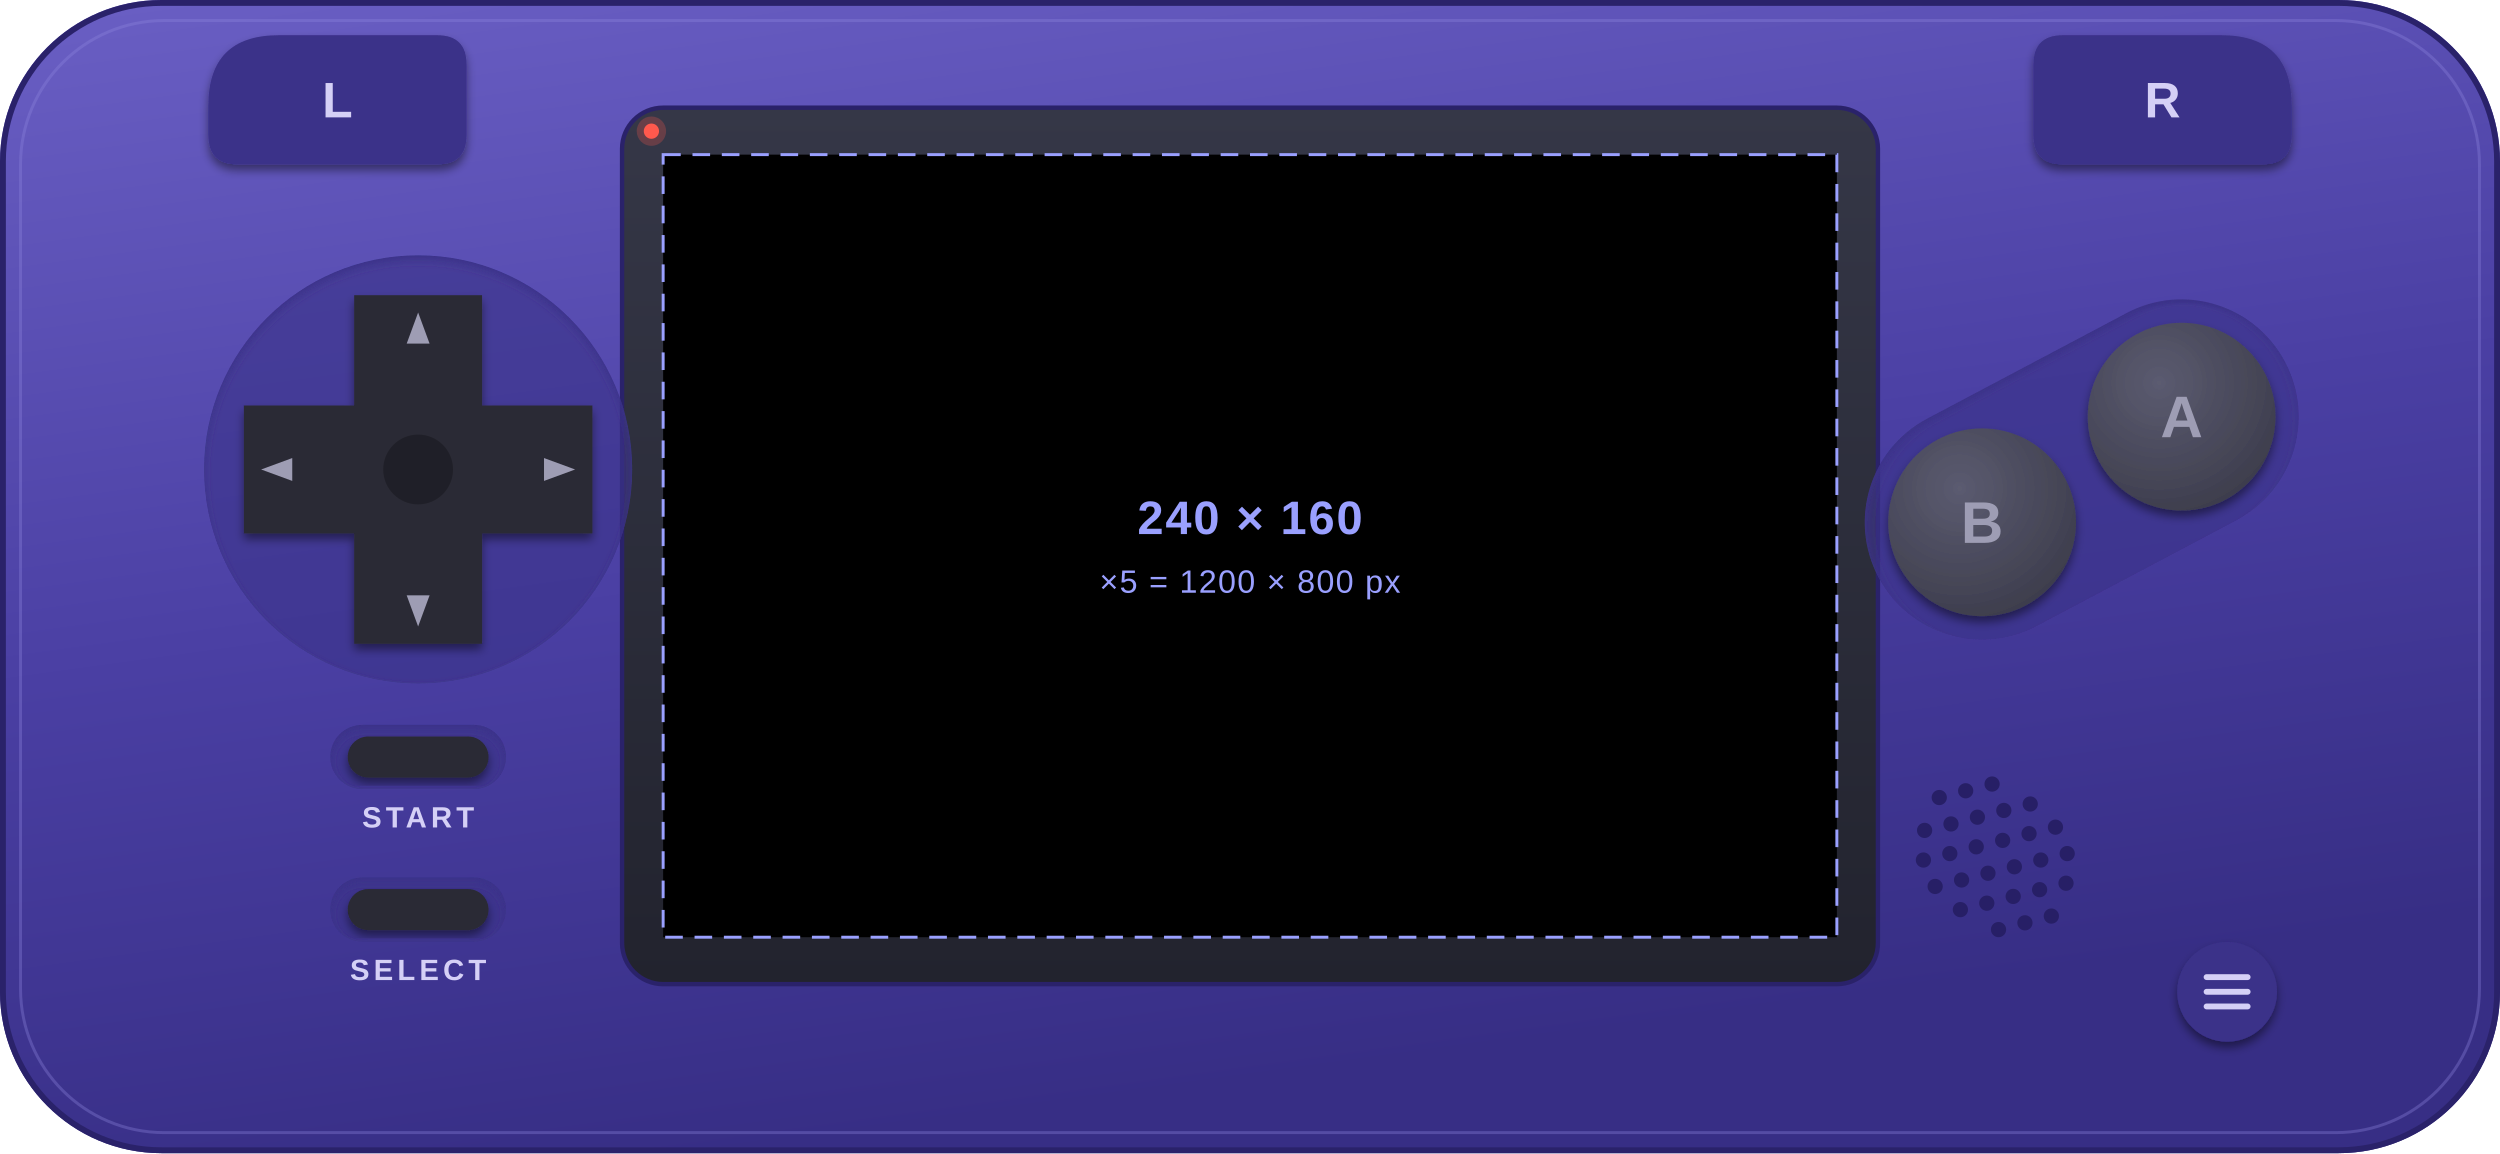
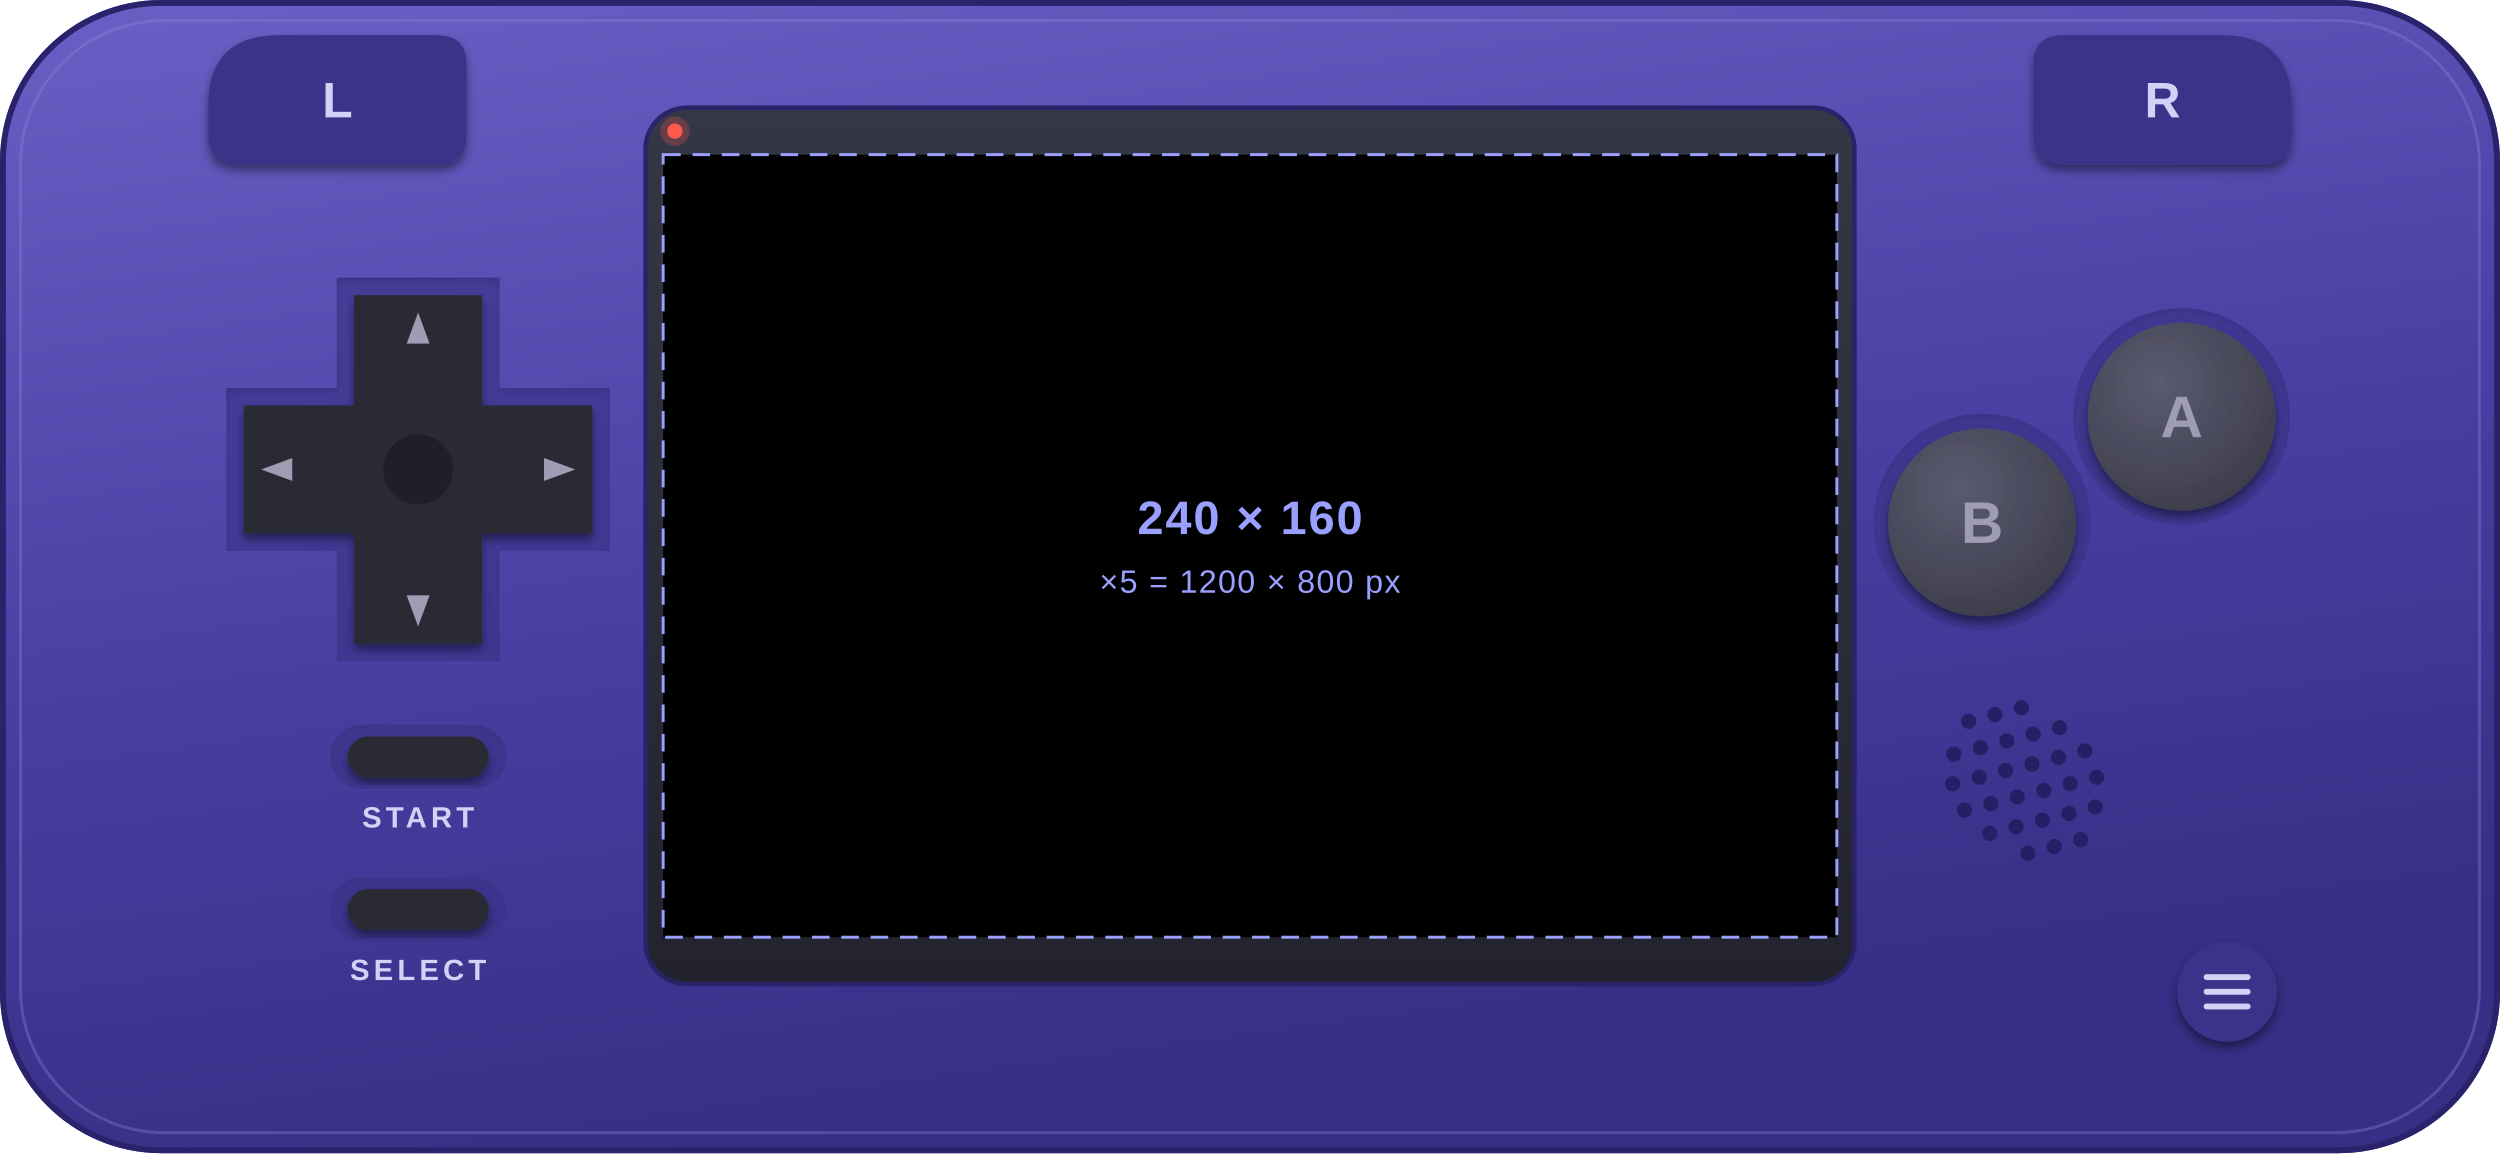
<svg xmlns="http://www.w3.org/2000/svg" viewBox="0 0 852 393" width="852" height="393">
  <defs>
    <linearGradient id="indigo-landscape-shell" x1="0" y1="0" x2="0.3" y2="1">
      <stop offset="0" stop-color="#6a5fc4" />
      <stop offset="0.55" stop-color="#4a3fa3" />
      <stop offset="1" stop-color="#372e85" />
    </linearGradient>
    <linearGradient id="indigo-landscape-lens" x1="0" y1="0" x2="0" y2="1">
      <stop offset="0" stop-color="#353747" />
      <stop offset="1" stop-color="#22232e" />
    </linearGradient>
    <radialGradient id="indigo-landscape-face" cx="0.38" cy="0.32" r="0.75">
      <stop offset="0" stop-color="#5b5b70" />
      <stop offset="1" stop-color="#3c3c4b" />
    </radialGradient>
    <filter id="indigo-landscape-drop" x="-20%" y="-20%" width="140%" height="140%">
      <feDropShadow dx="0" dy="2" stdDeviation="1.6" flood-color="#000" flood-opacity="0.45" />
    </filter>
    <filter id="indigo-landscape-sunk" x="-10%" y="-10%" width="120%" height="120%">
      <feOffset dy="1.5" />
      <feGaussianBlur stdDeviation="1.5" result="b" />
      <feComposite in="SourceGraphic" in2="b" operator="arithmetic" k2="1" k3="-0.35" />
    </filter>
  </defs>
  <g id="shell">
    <rect x="0" y="0" width="852" height="393" rx="55" fill="url(#indigo-landscape-shell)" fill-opacity="1" />
    <rect x="1" y="1" width="850" height="391" rx="54" fill="none" stroke="#2a226a" stroke-width="2" />
    <rect x="7" y="7" width="838" height="379" rx="49" fill="none" stroke="#8e84dc" stroke-opacity="0.35" stroke-width="1" />
  </g>
  <g id="grille">
-     <circle cx="660.9" cy="271.8" r="2.6" fill="#271f66" />
-     <circle cx="669.9" cy="269.5" r="2.6" fill="#271f66" />
-     <circle cx="678.9" cy="267.2" r="2.6" fill="#271f66" />
-     <circle cx="655.9" cy="283" r="2.6" fill="#271f66" />
-     <circle cx="664.9" cy="280.8" r="2.6" fill="#271f66" />
-     <circle cx="673.9" cy="278.5" r="2.6" fill="#271f66" />
-     <circle cx="682.9" cy="276.2" r="2.6" fill="#271f66" />
-     <circle cx="691.9" cy="274" r="2.6" fill="#271f66" />
-     <circle cx="655.5" cy="293.1" r="2.6" fill="#271f66" />
-     <circle cx="664.5" cy="290.9" r="2.6" fill="#271f66" />
-     <circle cx="673.5" cy="288.6" r="2.6" fill="#271f66" />
-     <circle cx="682.5" cy="286.4" r="2.6" fill="#271f66" />
-     <circle cx="691.5" cy="284.1" r="2.6" fill="#271f66" />
-     <circle cx="700.5" cy="281.9" r="2.6" fill="#271f66" />
-     <circle cx="659.5" cy="302.1" r="2.6" fill="#271f66" />
-     <circle cx="668.5" cy="299.9" r="2.6" fill="#271f66" />
-     <circle cx="677.5" cy="297.6" r="2.6" fill="#271f66" />
-     <circle cx="686.5" cy="295.4" r="2.6" fill="#271f66" />
-     <circle cx="695.5" cy="293.1" r="2.6" fill="#271f66" />
-     <circle cx="704.5" cy="290.9" r="2.6" fill="#271f66" />
-     <circle cx="668.1" cy="310" r="2.6" fill="#271f66" />
-     <circle cx="677.1" cy="307.8" r="2.6" fill="#271f66" />
-     <circle cx="686.1" cy="305.5" r="2.6" fill="#271f66" />
-     <circle cx="695.1" cy="303.2" r="2.6" fill="#271f66" />
-     <circle cx="704.1" cy="301" r="2.6" fill="#271f66" />
-     <circle cx="681.1" cy="316.8" r="2.6" fill="#271f66" />
-     <circle cx="690.1" cy="314.5" r="2.6" fill="#271f66" />
-     <circle cx="699.1" cy="312.2" r="2.6" fill="#271f66" />
+     <circle cx="670.9" cy="245.8" r="2.6" fill="#271f66" />
+     <circle cx="679.9" cy="243.5" r="2.6" fill="#271f66" />
+     <circle cx="688.9" cy="241.2" r="2.6" fill="#271f66" />
+     <circle cx="665.9" cy="257" r="2.6" fill="#271f66" />
+     <circle cx="674.9" cy="254.8" r="2.6" fill="#271f66" />
+     <circle cx="683.9" cy="252.5" r="2.6" fill="#271f66" />
+     <circle cx="692.9" cy="250.2" r="2.6" fill="#271f66" />
+     <circle cx="701.9" cy="248" r="2.6" fill="#271f66" />
+     <circle cx="665.5" cy="267.1" r="2.6" fill="#271f66" />
+     <circle cx="674.5" cy="264.9" r="2.6" fill="#271f66" />
+     <circle cx="683.5" cy="262.6" r="2.6" fill="#271f66" />
+     <circle cx="692.5" cy="260.4" r="2.6" fill="#271f66" />
+     <circle cx="701.5" cy="258.1" r="2.6" fill="#271f66" />
+     <circle cx="710.5" cy="255.9" r="2.6" fill="#271f66" />
+     <circle cx="669.5" cy="276.1" r="2.6" fill="#271f66" />
+     <circle cx="678.5" cy="273.9" r="2.6" fill="#271f66" />
+     <circle cx="687.5" cy="271.6" r="2.6" fill="#271f66" />
+     <circle cx="696.5" cy="269.4" r="2.6" fill="#271f66" />
+     <circle cx="705.5" cy="267.1" r="2.6" fill="#271f66" />
+     <circle cx="714.5" cy="264.9" r="2.6" fill="#271f66" />
+     <circle cx="678.1" cy="284" r="2.6" fill="#271f66" />
+     <circle cx="687.1" cy="281.8" r="2.6" fill="#271f66" />
+     <circle cx="696.1" cy="279.5" r="2.6" fill="#271f66" />
+     <circle cx="705.1" cy="277.2" r="2.6" fill="#271f66" />
+     <circle cx="714.1" cy="275" r="2.6" fill="#271f66" />
+     <circle cx="691.1" cy="290.8" r="2.6" fill="#271f66" />
+     <circle cx="700.1" cy="288.5" r="2.6" fill="#271f66" />
+     <circle cx="709.1" cy="286.2" r="2.6" fill="#271f66" />
  </g>
  <g id="lens">
-     <rect x="212" y="36.7" width="428" height="298.7" rx="14" fill="url(#indigo-landscape-lens)" stroke="#2a226a" stroke-width="1.5" />
-     <circle cx="222" cy="44.7" r="2.6" fill="#ff5a4e" />
-     <circle cx="222" cy="44.7" r="5" fill="#ff5a4e" fill-opacity="0.25" />
+     <rect x="220" y="36.7" width="412" height="298.7" rx="14" fill="url(#indigo-landscape-lens)" stroke="#2a226a" stroke-width="1.5" />
+     <circle cx="230" cy="44.7" r="2.6" fill="#ff5a4e" />
+     <circle cx="230" cy="44.7" r="5" fill="#ff5a4e" fill-opacity="0.25" />
  </g>
  <g id="cutout" data-gba="240x160" data-scale="5">
    <rect x="226" y="52.7" width="400" height="266.7" rx="0" fill="#000" />
    <rect x="226" y="52.7" width="400" height="266.7" rx="0" fill="none" stroke="#9aa0ff" stroke-width="1" stroke-dasharray="6 4" />
    <text x="426" y="182" font-family="-apple-system, 'SF Pro Rounded', 'Helvetica Neue', Arial, sans-serif" font-size="16" font-weight="600" letter-spacing="0.04em" text-anchor="middle" fill="#9aa0ff">240 × 160</text>
    <text x="426" y="202" font-family="-apple-system, 'SF Pro Rounded', 'Helvetica Neue', Arial, sans-serif" font-size="11" font-weight="500" letter-spacing="0.04em" text-anchor="middle" fill="#9aa0ff">×5 = 1200 × 800 px</text>
  </g>
  <g id="wells">
-     <circle cx="142.5" cy="160" r="73" fill="#3b3289" filter="url(#indigo-landscape-sunk)" />
-     <g transform="rotate(-27.9 709.5 160)">
-       <rect x="631" y="120" width="156.9" height="80" rx="40" fill="#3b3289" filter="url(#indigo-landscape-sunk)" />
-     </g>
+     <path d="M114.7 94.6 L170.3 94.6 L170.3 132.2 L207.9 132.2 L207.9 187.8 L170.3 187.8 L170.3 225.4 L114.7 225.4 L114.7 187.8 L77.1 187.8 L77.1 132.2 L114.7 132.2 Z" fill="#3b3289" filter="url(#indigo-landscape-sunk)" />
+     <circle cx="743.5" cy="142" r="37" fill="#3b3289" filter="url(#indigo-landscape-sunk)" />
+     <circle cx="675.5" cy="178" r="37" fill="#3b3289" filter="url(#indigo-landscape-sunk)" />
    <rect x="112.5" y="247" width="60" height="22" rx="11" fill="#3b3289" filter="url(#indigo-landscape-sunk)" />
    <rect x="112.5" y="299" width="60" height="22" rx="11" fill="#3b3289" filter="url(#indigo-landscape-sunk)" />
  </g>
  <g id="caps">
    <g id="cap-dpad">
      <path d="M120.7 100.6 L164.3 100.6 L164.3 138.2 L201.9 138.2 L201.9 181.8 L164.3 181.8 L164.3 219.4 L120.7 219.4 L120.7 181.8 L83.1 181.8 L83.1 138.2 L120.7 138.2 Z" fill="#2b2b35" filter="url(#indigo-landscape-drop)" />
      <circle cx="142.5" cy="160" r="11.9" fill="#000" fill-opacity="0.25" />
      <path d="M196 160 L185.4 163.9 L185.4 156.1 Z" fill="#9e9db4" />
      <path d="M142.5 213.5 L138.6 202.9 L146.4 202.9 Z" fill="#9e9db4" />
      <path d="M89 160 L99.6 156.1 L99.6 163.9 Z" fill="#9e9db4" />
      <path d="M142.5 106.5 L146.4 117.1 L138.6 117.1 Z" fill="#9e9db4" />
    </g>
    <g id="cap-a">
      <circle cx="743.5" cy="142" r="32" fill="url(#indigo-landscape-face)" filter="url(#indigo-landscape-drop)" />
      <text x="743.5" y="149" font-family="-apple-system, 'SF Pro Rounded', 'Helvetica Neue', Arial, sans-serif" font-size="20" font-weight="700" letter-spacing="0em" text-anchor="middle" fill="#9e9db4">A</text>
    </g>
    <g id="cap-b">
      <circle cx="675.5" cy="178" r="32" fill="url(#indigo-landscape-face)" filter="url(#indigo-landscape-drop)" />
      <text x="675.5" y="185" font-family="-apple-system, 'SF Pro Rounded', 'Helvetica Neue', Arial, sans-serif" font-size="20" font-weight="700" letter-spacing="0em" text-anchor="middle" fill="#9e9db4">B</text>
    </g>
    <g id="cap-start">
      <rect x="118.5" y="251" width="48" height="14" rx="7" fill="#2b2b35" filter="url(#indigo-landscape-drop)" />
    </g>
    <g id="cap-select">
      <rect x="118.5" y="303" width="48" height="14" rx="7" fill="#2b2b35" filter="url(#indigo-landscape-drop)" />
    </g>
    <g id="cap-l">
      <path d="M95 12 H149 Q159 12 159 22 V46 Q159 56 149 56 H81 Q71 56 71 46 V36 Q71 12 95 12 Z" fill="#3b3289" filter="url(#indigo-landscape-drop)" />
    </g>
    <g id="cap-r">
      <path d="M703 12 H757 Q781 12 781 36 V46 Q781 56 771 56 H703 Q693 56 693 46 V22 Q693 12 703 12 Z" fill="#3b3289" filter="url(#indigo-landscape-drop)" />
    </g>
    <g id="cap-menu">
      <circle cx="759" cy="338" r="17" fill="#3b3289" filter="url(#indigo-landscape-drop)" />
      <rect x="751" y="332" width="16" height="2" rx="1" fill="#d5d0f6" />
      <rect x="751" y="337" width="16" height="2" rx="1" fill="#d5d0f6" />
      <rect x="751" y="342" width="16" height="2" rx="1" fill="#d5d0f6" />
    </g>
  </g>
  <g id="labels">
    <text x="142.5" y="282" font-family="-apple-system, 'SF Pro Rounded', 'Helvetica Neue', Arial, sans-serif" font-size="10" font-weight="700" letter-spacing="0.14em" text-anchor="middle" fill="#d5d0f6">START</text>
    <text x="142.5" y="334" font-family="-apple-system, 'SF Pro Rounded', 'Helvetica Neue', Arial, sans-serif" font-size="10" font-weight="700" letter-spacing="0.14em" text-anchor="middle" fill="#d5d0f6">SELECT</text>
    <text x="115" y="40" font-family="-apple-system, 'SF Pro Rounded', 'Helvetica Neue', Arial, sans-serif" font-size="17" font-weight="700" letter-spacing="0em" text-anchor="middle" fill="#d5d0f6">L</text>
    <text x="737" y="40" font-family="-apple-system, 'SF Pro Rounded', 'Helvetica Neue', Arial, sans-serif" font-size="17" font-weight="700" letter-spacing="0em" text-anchor="middle" fill="#d5d0f6">R</text>
  </g>
  <g id="touch-targets" display="none" fill="none" stroke="#ff2d55" stroke-width="1">
    <rect x="71" y="12" width="88" height="44" rx="0" />
    <rect x="693" y="12" width="88" height="44" rx="0" />
    <circle cx="142.5" cy="160" r="66" />
    <rect x="104.5" y="242" width="76" height="44" rx="0" />
    <rect x="104.5" y="294" width="76" height="44" rx="0" />
    <circle cx="743.5" cy="142" r="32" />
    <circle cx="675.5" cy="178" r="32" />
    <rect x="737" y="316" width="44" height="44" rx="0" />
  </g>
</svg>
